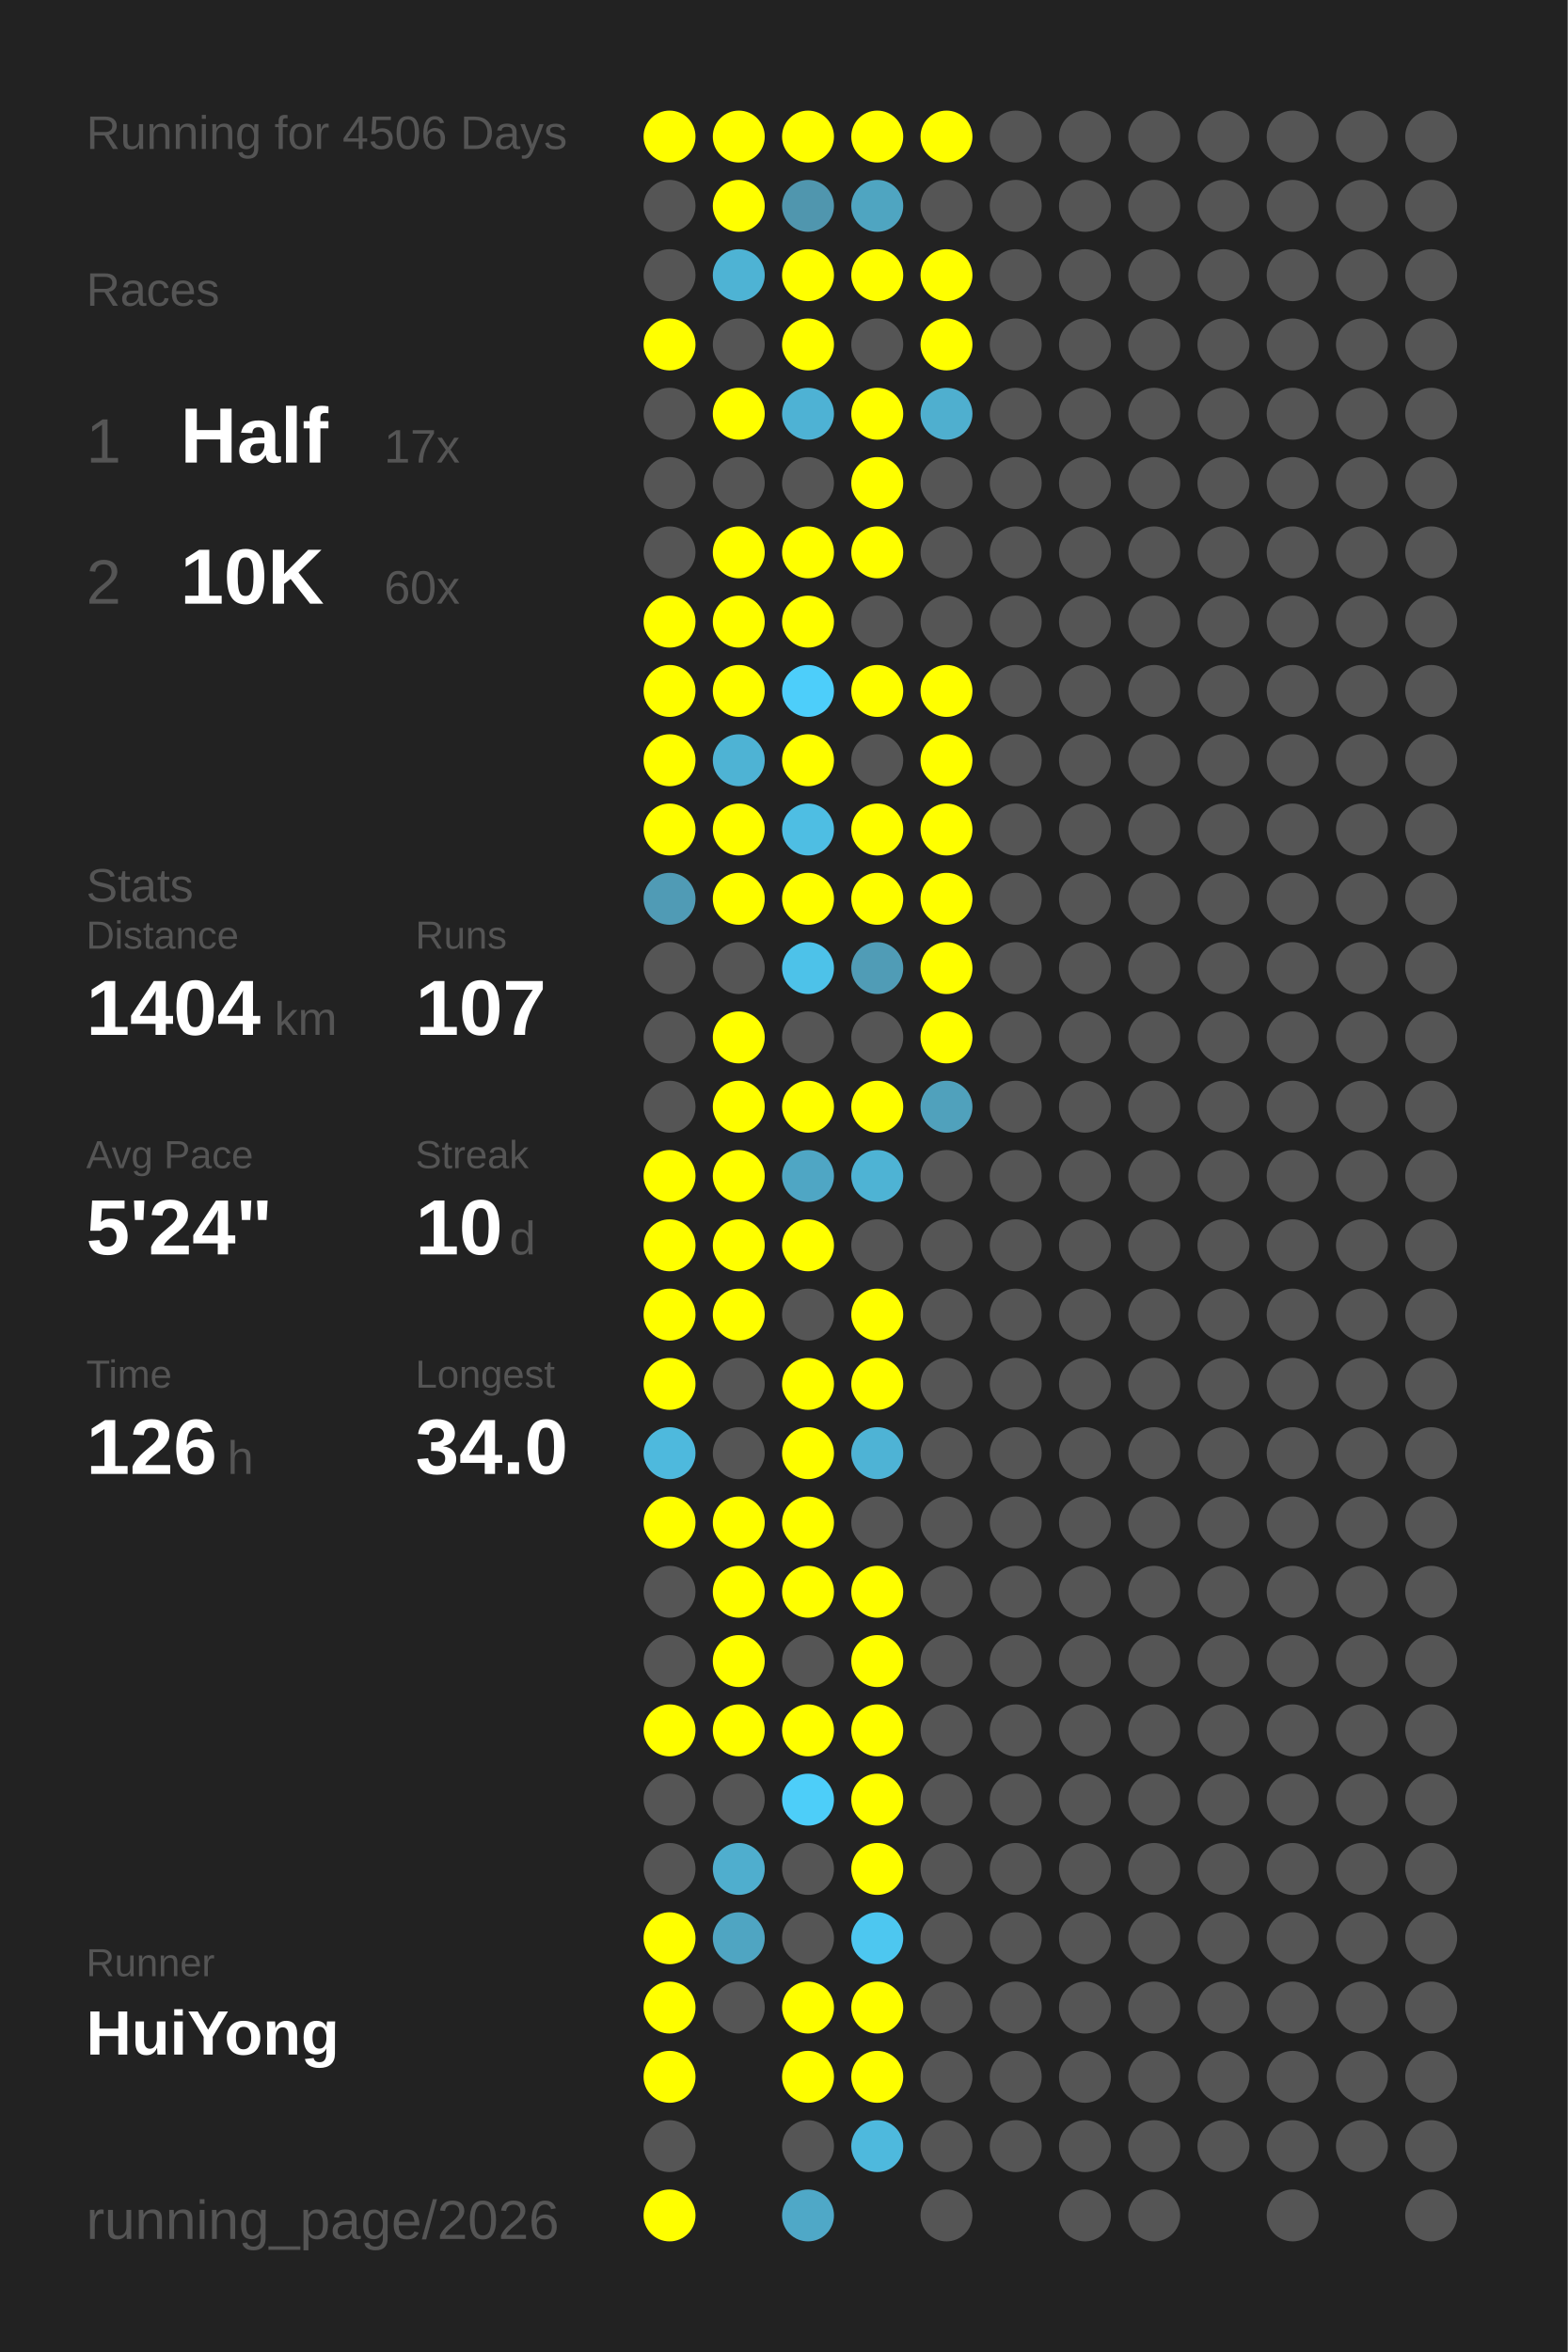
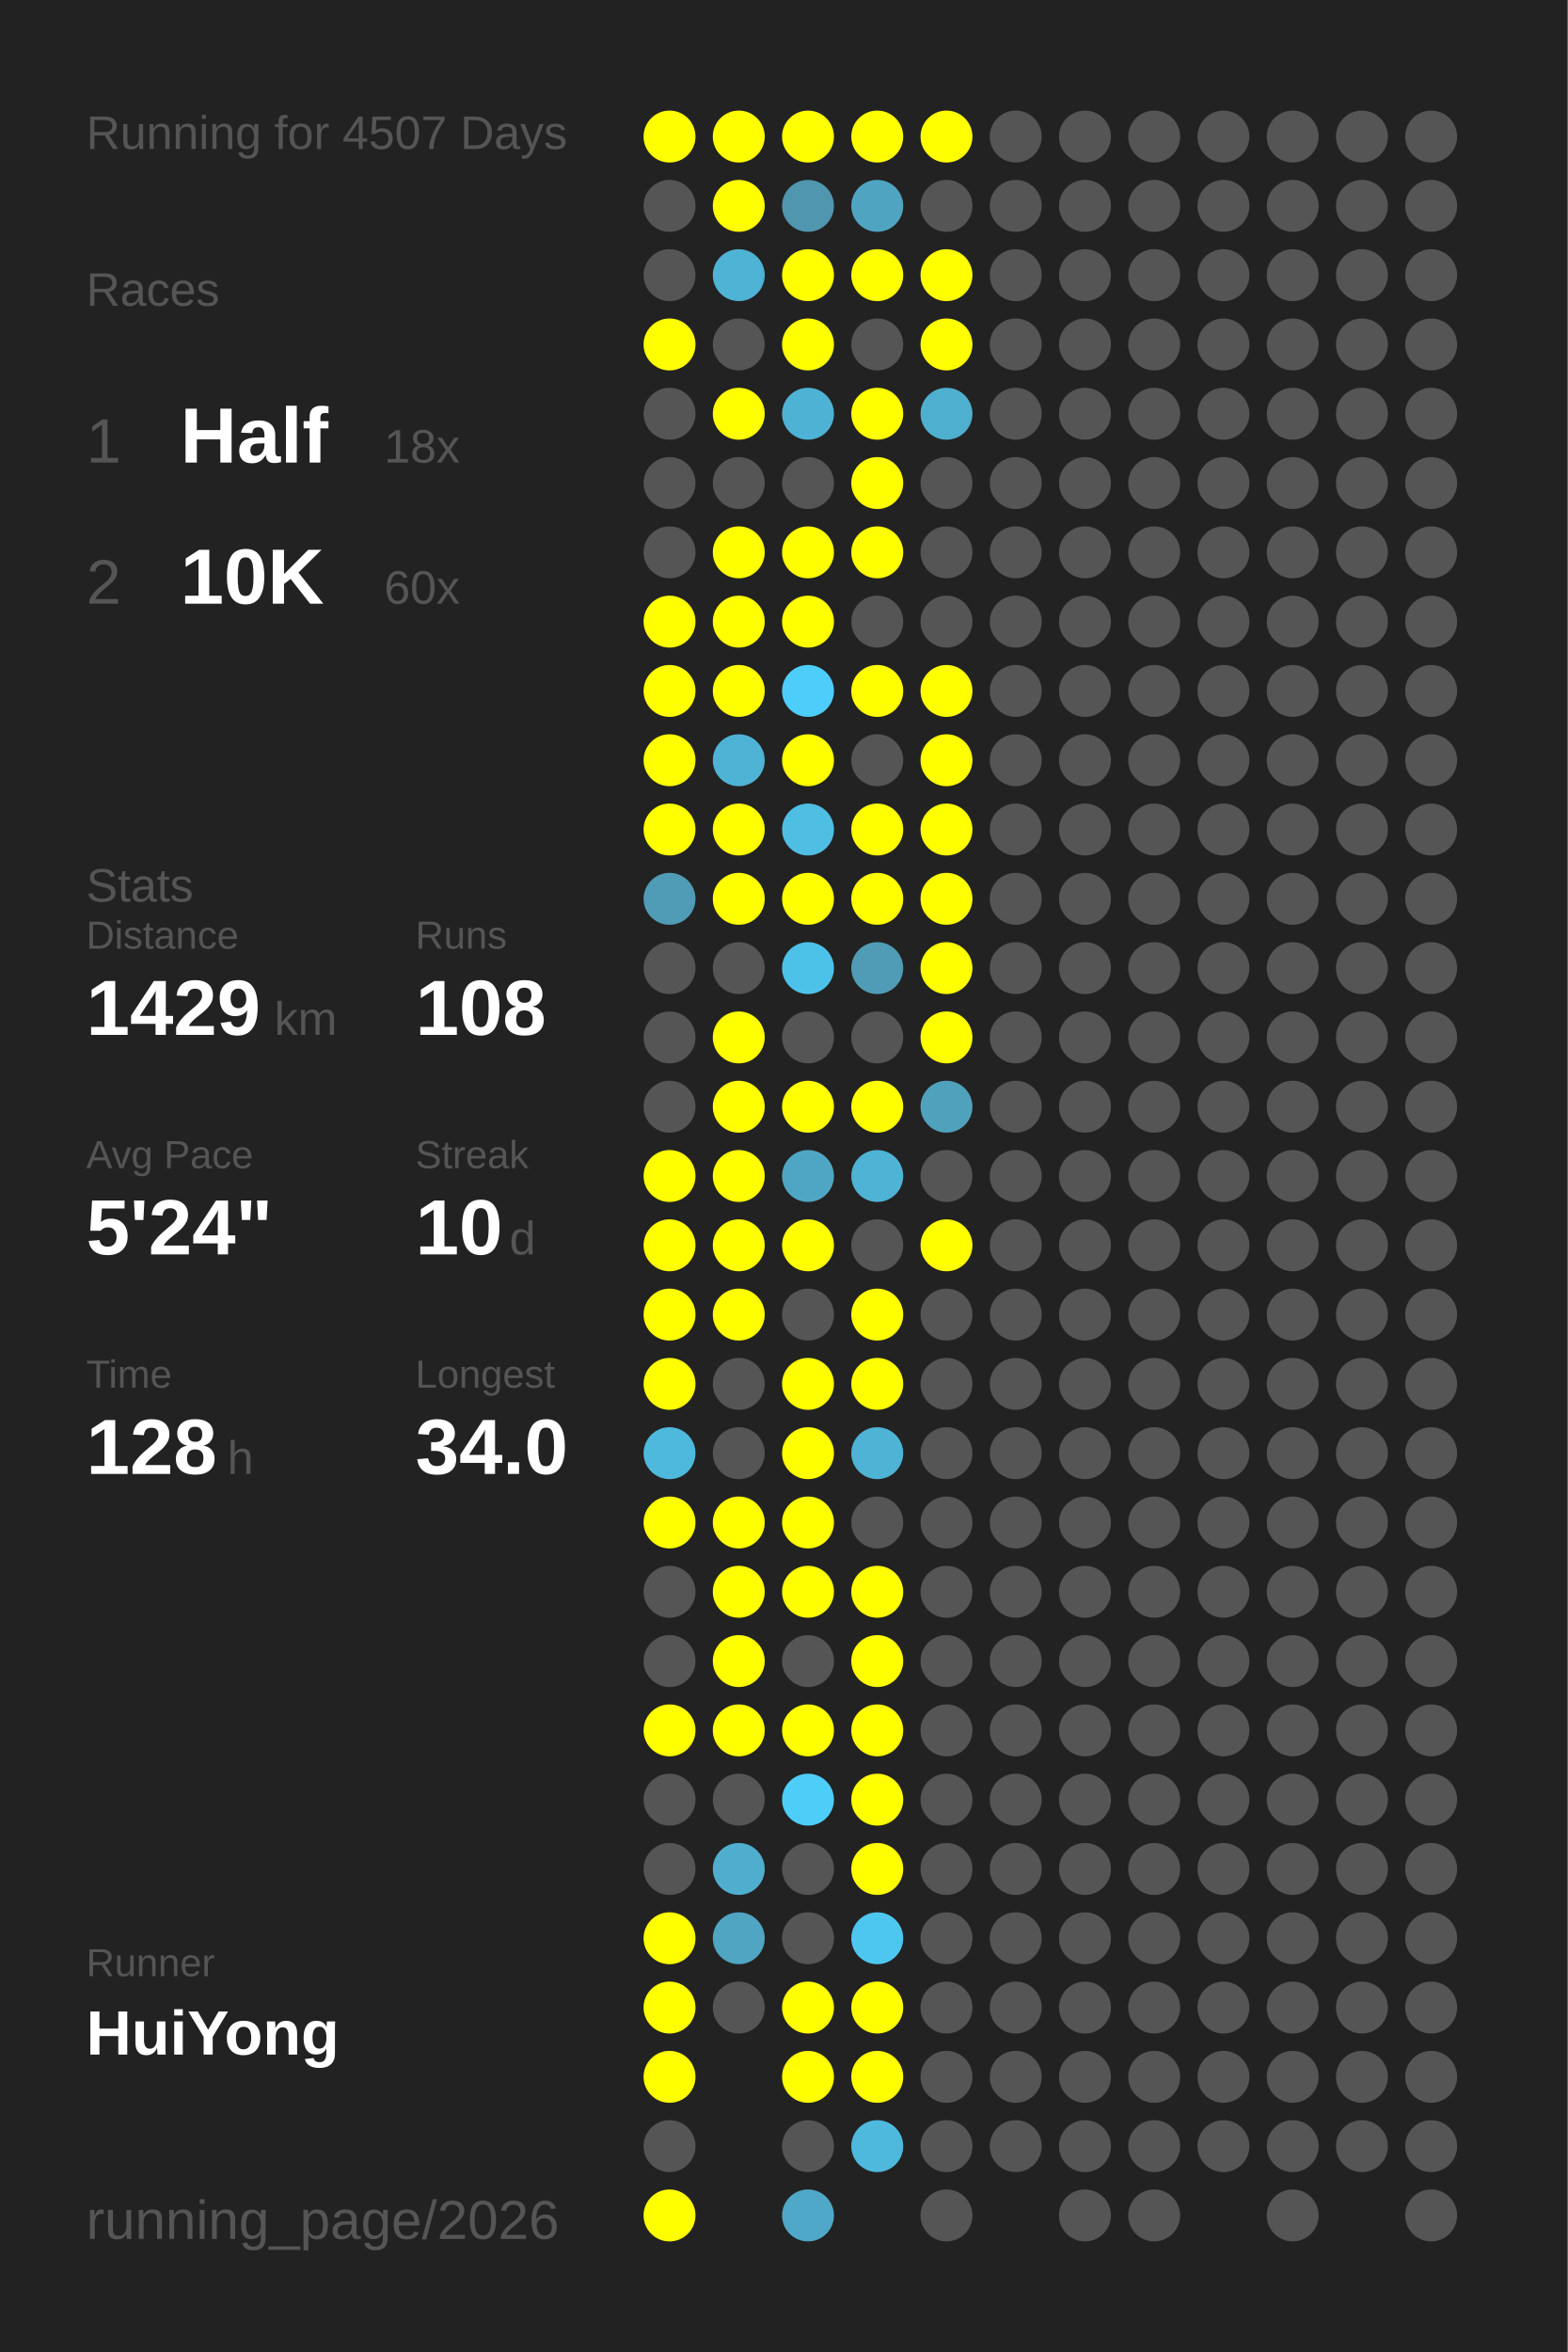
<svg xmlns="http://www.w3.org/2000/svg" baseProfile="full" height="300mm" version="1.1" viewBox="0,0,200,300" width="200mm">
  <defs />
  <rect fill="#222222" height="300" width="200" x="0" y="0" />
-   <text fill="#555555" style="font-size:6px; font-family:Arial;" x="11" y="19">Running for 4506 Days</text>
+   <text fill="#555555" style="font-size:6px; font-family:Arial;" x="11" y="19">Running for 4507 Days</text>
  <text fill="#555555" style="font-size:6px; font-family:Arial;" x="11" y="39">Races</text>
  <text fill="#555555" style="font-size:8px; font-family:Arial;" x="11" y="59">1</text>
  <text fill="#FFFFFF" style="font-size:10px; font-family:Arial; font-weight:bold;" x="23" y="59">Half</text>
-   <text fill="#555555" style="font-size:6px; font-family:Arial;" x="49" y="59">17x</text>
+   <text fill="#555555" style="font-size:6px; font-family:Arial;" x="49" y="59">18x</text>
  <text fill="#555555" style="font-size:8px; font-family:Arial;" x="11" y="77">2</text>
  <text fill="#FFFFFF" style="font-size:10px; font-family:Arial; font-weight:bold;" x="23" y="77">10K</text>
  <text fill="#555555" style="font-size:6px; font-family:Arial;" x="49" y="77">60x</text>
  <text fill="#555555" style="font-size:6px; font-family:Arial;" x="11" y="115">Stats</text>
  <text fill="#555555" style="font-size:5px; font-family:Arial;" x="11" y="121">Distance</text>
-   <text fill="#FFFFFF" style="font-size:10px; font-family:Arial; font-weight:bold;" x="11" y="132">1404</text>
+   <text fill="#FFFFFF" style="font-size:10px; font-family:Arial; font-weight:bold;" x="11" y="132">1429</text>
  <text fill="#555555" style="font-size:6px; font-family:Arial;" x="35" y="132">km</text>
  <text fill="#555555" style="font-size:5px; font-family:Arial;" x="53" y="121">Runs</text>
-   <text fill="#FFFFFF" style="font-size:10px; font-family:Arial; font-weight:bold;" x="53" y="132">107</text>
+   <text fill="#FFFFFF" style="font-size:10px; font-family:Arial; font-weight:bold;" x="53" y="132">108</text>
  <text fill="#555555" style="font-size:5px; font-family:Arial;" x="11" y="149">Avg Pace</text>
  <text fill="#FFFFFF" style="font-size:10px; font-family:Arial; font-weight:bold;" x="11" y="160">5'24"</text>
  <text fill="#555555" style="font-size:5px; font-family:Arial;" x="53" y="149">Streak</text>
  <text fill="#FFFFFF" style="font-size:10px; font-family:Arial; font-weight:bold;" x="53" y="160">10</text>
  <text fill="#555555" style="font-size:6px; font-family:Arial;" x="65" y="160">d</text>
  <text fill="#555555" style="font-size:5px; font-family:Arial;" x="11" y="177">Time</text>
-   <text fill="#FFFFFF" style="font-size:10px; font-family:Arial; font-weight:bold;" x="11" y="188">126</text>
+   <text fill="#FFFFFF" style="font-size:10px; font-family:Arial; font-weight:bold;" x="11" y="188">128</text>
  <text fill="#555555" style="font-size:6px; font-family:Arial;" x="29" y="188">h</text>
  <text fill="#555555" style="font-size:5px; font-family:Arial;" x="53" y="177">Longest</text>
  <text fill="#FFFFFF" style="font-size:10px; font-family:Arial; font-weight:bold;" x="53" y="188">34.0</text>
  <text fill="#555555" style="font-size:5px; font-family:Arial;" x="11" y="252.065">Runner</text>
  <text fill="#FFFFFF" style="font-size:8px; font-family:Arial; font-weight:bold;" x="11" y="262.065">HuiYong</text>
  <text fill="#555555" style="font-size:7px; font-family:Arial;" x="11" y="285.581">running_page/2026</text>
  <circle cx="85.417" cy="17.419" fill="#FFFF00" r="3.312" />
  <circle cx="85.417" cy="26.258" fill="#555555" r="3.312" />
  <circle cx="85.417" cy="35.097" fill="#555555" r="3.312" />
  <circle cx="85.417" cy="43.935" fill="#FFFF00" r="3.312" />
  <circle cx="85.417" cy="52.774" fill="#555555" r="3.312" />
  <circle cx="85.417" cy="61.613" fill="#555555" r="3.312" />
  <circle cx="85.417" cy="70.452" fill="#555555" r="3.312" />
  <circle cx="85.417" cy="79.29" fill="#FFFF00" r="3.312" />
  <circle cx="85.417" cy="88.129" fill="#FFFF00" r="3.312" />
  <circle cx="85.417" cy="96.968" fill="#FFFF00" r="3.312" />
  <circle cx="85.417" cy="105.806" fill="#FFFF00" r="3.312" />
  <circle cx="85.417" cy="114.645" fill="#509bb5" r="3.312" />
  <circle cx="85.417" cy="123.484" fill="#555555" r="3.312" />
  <circle cx="85.417" cy="132.323" fill="#555555" r="3.312" />
  <circle cx="85.417" cy="141.161" fill="#555555" r="3.312" />
  <circle cx="85.417" cy="150" fill="#FFFF00" r="3.312" />
  <circle cx="85.417" cy="158.839" fill="#FFFF00" r="3.312" />
  <circle cx="85.417" cy="167.677" fill="#FFFF00" r="3.312" />
  <circle cx="85.417" cy="176.516" fill="#FFFF00" r="3.312" />
  <circle cx="85.417" cy="185.355" fill="#4eb9dd" r="3.312" />
  <circle cx="85.417" cy="194.194" fill="#FFFF00" r="3.312" />
  <circle cx="85.417" cy="203.032" fill="#555555" r="3.312" />
  <circle cx="85.417" cy="211.871" fill="#555555" r="3.312" />
  <circle cx="85.417" cy="220.71" fill="#FFFF00" r="3.312" />
  <circle cx="85.417" cy="229.548" fill="#555555" r="3.312" />
  <circle cx="85.417" cy="238.387" fill="#555555" r="3.312" />
  <circle cx="85.417" cy="247.226" fill="#FFFF00" r="3.312" />
  <circle cx="85.417" cy="256.065" fill="#FFFF00" r="3.312" />
  <circle cx="85.417" cy="264.903" fill="#FFFF00" r="3.312" />
  <circle cx="85.417" cy="273.742" fill="#555555" r="3.312" />
  <circle cx="85.417" cy="282.581" fill="#FFFF00" r="3.312" />
  <circle cx="94.25" cy="17.419" fill="#FFFF00" r="3.312" />
  <circle cx="94.25" cy="26.258" fill="#FFFF00" r="3.312" />
  <circle cx="94.25" cy="35.097" fill="#4eb3d4" r="3.312" />
  <circle cx="94.25" cy="43.935" fill="#555555" r="3.312" />
  <circle cx="94.25" cy="52.774" fill="#FFFF00" r="3.312" />
  <circle cx="94.25" cy="61.613" fill="#555555" r="3.312" />
  <circle cx="94.25" cy="70.452" fill="#FFFF00" r="3.312" />
  <circle cx="94.25" cy="79.29" fill="#FFFF00" r="3.312" />
  <circle cx="94.25" cy="88.129" fill="#FFFF00" r="3.312" />
  <circle cx="94.25" cy="96.968" fill="#4eb3d4" r="3.312" />
  <circle cx="94.25" cy="105.806" fill="#FFFF00" r="3.312" />
  <circle cx="94.25" cy="114.645" fill="#FFFF00" r="3.312" />
  <circle cx="94.25" cy="123.484" fill="#555555" r="3.312" />
  <circle cx="94.25" cy="132.323" fill="#FFFF00" r="3.312" />
  <circle cx="94.25" cy="141.161" fill="#FFFF00" r="3.312" />
  <circle cx="94.25" cy="150" fill="#FFFF00" r="3.312" />
  <circle cx="94.25" cy="158.839" fill="#FFFF00" r="3.312" />
  <circle cx="94.25" cy="167.677" fill="#FFFF00" r="3.312" />
  <circle cx="94.25" cy="176.516" fill="#555555" r="3.312" />
  <circle cx="94.25" cy="185.355" fill="#555555" r="3.312" />
  <circle cx="94.25" cy="194.194" fill="#FFFF00" r="3.312" />
  <circle cx="94.25" cy="203.032" fill="#FFFF00" r="3.312" />
  <circle cx="94.25" cy="211.871" fill="#FFFF00" r="3.312" />
  <circle cx="94.25" cy="220.71" fill="#FFFF00" r="3.312" />
  <circle cx="94.25" cy="229.548" fill="#555555" r="3.312" />
  <circle cx="94.25" cy="238.387" fill="#4faece" r="3.312" />
  <circle cx="94.25" cy="247.226" fill="#4fa5c2" r="3.312" />
  <circle cx="94.25" cy="256.065" fill="#555555" r="3.312" />
  <circle cx="103.083" cy="17.419" fill="#FFFF00" r="3.312" />
  <circle cx="103.083" cy="26.258" fill="#5096ae" r="3.312" />
  <circle cx="103.083" cy="35.097" fill="#FFFF00" r="3.312" />
  <circle cx="103.083" cy="43.935" fill="#FFFF00" r="3.312" />
  <circle cx="103.083" cy="52.774" fill="#4eb2d4" r="3.312" />
  <circle cx="103.083" cy="61.613" fill="#555555" r="3.312" />
  <circle cx="103.083" cy="70.452" fill="#FFFF00" r="3.312" />
  <circle cx="103.083" cy="79.29" fill="#FFFF00" r="3.312" />
  <circle cx="103.083" cy="88.129" fill="#4dcefa" r="3.312" />
  <circle cx="103.083" cy="96.968" fill="#FFFF00" r="3.312" />
  <circle cx="103.083" cy="105.806" fill="#4ebee3" r="3.312" />
  <circle cx="103.083" cy="114.645" fill="#FFFF00" r="3.312" />
  <circle cx="103.083" cy="123.484" fill="#4dc2e9" r="3.312" />
  <circle cx="103.083" cy="132.323" fill="#555555" r="3.312" />
  <circle cx="103.083" cy="141.161" fill="#FFFF00" r="3.312" />
  <circle cx="103.083" cy="150" fill="#4fa6c4" r="3.312" />
  <circle cx="103.083" cy="158.839" fill="#FFFF00" r="3.312" />
  <circle cx="103.083" cy="167.677" fill="#555555" r="3.312" />
  <circle cx="103.083" cy="176.516" fill="#FFFF00" r="3.312" />
  <circle cx="103.083" cy="185.355" fill="#FFFF00" r="3.312" />
  <circle cx="103.083" cy="194.194" fill="#FFFF00" r="3.312" />
  <circle cx="103.083" cy="203.032" fill="#FFFF00" r="3.312" />
  <circle cx="103.083" cy="211.871" fill="#555555" r="3.312" />
  <circle cx="103.083" cy="220.71" fill="#FFFF00" r="3.312" />
  <circle cx="103.083" cy="229.548" fill="#4dcef9" r="3.312" />
  <circle cx="103.083" cy="238.387" fill="#555555" r="3.312" />
  <circle cx="103.083" cy="247.226" fill="#555555" r="3.312" />
  <circle cx="103.083" cy="256.065" fill="#FFFF00" r="3.312" />
  <circle cx="103.083" cy="264.903" fill="#FFFF00" r="3.312" />
  <circle cx="103.083" cy="273.742" fill="#555555" r="3.312" />
  <circle cx="103.083" cy="282.581" fill="#4fa8c7" r="3.312" />
  <circle cx="111.917" cy="17.419" fill="#FFFF00" r="3.312" />
  <circle cx="111.917" cy="26.258" fill="#4fa5c1" r="3.312" />
  <circle cx="111.917" cy="35.097" fill="#FFFF00" r="3.312" />
  <circle cx="111.917" cy="43.935" fill="#555555" r="3.312" />
  <circle cx="111.917" cy="52.774" fill="#FFFF00" r="3.312" />
  <circle cx="111.917" cy="61.613" fill="#FFFF00" r="3.312" />
  <circle cx="111.917" cy="70.452" fill="#FFFF00" r="3.312" />
  <circle cx="111.917" cy="79.29" fill="#555555" r="3.312" />
  <circle cx="111.917" cy="88.129" fill="#FFFF00" r="3.312" />
  <circle cx="111.917" cy="96.968" fill="#555555" r="3.312" />
  <circle cx="111.917" cy="105.806" fill="#FFFF00" r="3.312" />
  <circle cx="111.917" cy="114.645" fill="#FFFF00" r="3.312" />
  <circle cx="111.917" cy="123.484" fill="#509cb6" r="3.312" />
  <circle cx="111.917" cy="132.323" fill="#555555" r="3.312" />
  <circle cx="111.917" cy="141.161" fill="#FFFF00" r="3.312" />
  <circle cx="111.917" cy="150" fill="#4eb3d4" r="3.312" />
  <circle cx="111.917" cy="158.839" fill="#555555" r="3.312" />
  <circle cx="111.917" cy="167.677" fill="#FFFF00" r="3.312" />
  <circle cx="111.917" cy="176.516" fill="#FFFF00" r="3.312" />
  <circle cx="111.917" cy="185.355" fill="#4eb3d5" r="3.312" />
  <circle cx="111.917" cy="194.194" fill="#555555" r="3.312" />
  <circle cx="111.917" cy="203.032" fill="#FFFF00" r="3.312" />
  <circle cx="111.917" cy="211.871" fill="#FFFF00" r="3.312" />
  <circle cx="111.917" cy="220.71" fill="#FFFF00" r="3.312" />
  <circle cx="111.917" cy="229.548" fill="#FFFF00" r="3.312" />
  <circle cx="111.917" cy="238.387" fill="#FFFF00" r="3.312" />
  <circle cx="111.917" cy="247.226" fill="#4dc7f0" r="3.312" />
  <circle cx="111.917" cy="256.065" fill="#FFFF00" r="3.312" />
  <circle cx="111.917" cy="264.903" fill="#FFFF00" r="3.312" />
  <circle cx="111.917" cy="273.742" fill="#4eb9dd" r="3.312" />
  <circle cx="120.75" cy="17.419" fill="#FFFF00" r="3.312" />
  <circle cx="120.75" cy="26.258" fill="#555555" r="3.312" />
  <circle cx="120.75" cy="35.097" fill="#FFFF00" r="3.312" />
  <circle cx="120.75" cy="43.935" fill="#FFFF00" r="3.312" />
  <circle cx="120.75" cy="52.774" fill="#4fafcf" r="3.312" />
  <circle cx="120.75" cy="61.613" fill="#555555" r="3.312" />
  <circle cx="120.75" cy="70.452" fill="#555555" r="3.312" />
  <circle cx="120.75" cy="79.29" fill="#555555" r="3.312" />
  <circle cx="120.75" cy="88.129" fill="#FFFF00" r="3.312" />
  <circle cx="120.75" cy="96.968" fill="#FFFF00" r="3.312" />
  <circle cx="120.75" cy="105.806" fill="#FFFF00" r="3.312" />
  <circle cx="120.75" cy="114.645" fill="#FFFF00" r="3.312" />
  <circle cx="120.75" cy="123.484" fill="#FFFF00" r="3.312" />
  <circle cx="120.75" cy="132.323" fill="#FFFF00" r="3.312" />
  <circle cx="120.75" cy="141.161" fill="#50a1bc" r="3.312" />
  <circle cx="120.75" cy="150" fill="#555555" r="3.312" />
-   <circle cx="120.75" cy="158.839" fill="#555555" r="3.312" />
+   <circle cx="120.75" cy="158.839" fill="#FFFF00" r="3.312" />
  <circle cx="120.75" cy="167.677" fill="#555555" r="3.312" />
  <circle cx="120.75" cy="176.516" fill="#555555" r="3.312" />
  <circle cx="120.75" cy="185.355" fill="#555555" r="3.312" />
  <circle cx="120.75" cy="194.194" fill="#555555" r="3.312" />
  <circle cx="120.75" cy="203.032" fill="#555555" r="3.312" />
  <circle cx="120.75" cy="211.871" fill="#555555" r="3.312" />
  <circle cx="120.75" cy="220.71" fill="#555555" r="3.312" />
  <circle cx="120.75" cy="229.548" fill="#555555" r="3.312" />
  <circle cx="120.75" cy="238.387" fill="#555555" r="3.312" />
  <circle cx="120.75" cy="247.226" fill="#555555" r="3.312" />
  <circle cx="120.75" cy="256.065" fill="#555555" r="3.312" />
  <circle cx="120.75" cy="264.903" fill="#555555" r="3.312" />
  <circle cx="120.75" cy="273.742" fill="#555555" r="3.312" />
  <circle cx="120.75" cy="282.581" fill="#555555" r="3.312" />
  <circle cx="129.583" cy="17.419" fill="#555555" r="3.312" />
  <circle cx="129.583" cy="26.258" fill="#555555" r="3.312" />
  <circle cx="129.583" cy="35.097" fill="#555555" r="3.312" />
  <circle cx="129.583" cy="43.935" fill="#555555" r="3.312" />
  <circle cx="129.583" cy="52.774" fill="#555555" r="3.312" />
  <circle cx="129.583" cy="61.613" fill="#555555" r="3.312" />
  <circle cx="129.583" cy="70.452" fill="#555555" r="3.312" />
  <circle cx="129.583" cy="79.29" fill="#555555" r="3.312" />
  <circle cx="129.583" cy="88.129" fill="#555555" r="3.312" />
  <circle cx="129.583" cy="96.968" fill="#555555" r="3.312" />
  <circle cx="129.583" cy="105.806" fill="#555555" r="3.312" />
  <circle cx="129.583" cy="114.645" fill="#555555" r="3.312" />
  <circle cx="129.583" cy="123.484" fill="#555555" r="3.312" />
  <circle cx="129.583" cy="132.323" fill="#555555" r="3.312" />
  <circle cx="129.583" cy="141.161" fill="#555555" r="3.312" />
  <circle cx="129.583" cy="150" fill="#555555" r="3.312" />
  <circle cx="129.583" cy="158.839" fill="#555555" r="3.312" />
  <circle cx="129.583" cy="167.677" fill="#555555" r="3.312" />
  <circle cx="129.583" cy="176.516" fill="#555555" r="3.312" />
  <circle cx="129.583" cy="185.355" fill="#555555" r="3.312" />
  <circle cx="129.583" cy="194.194" fill="#555555" r="3.312" />
  <circle cx="129.583" cy="203.032" fill="#555555" r="3.312" />
  <circle cx="129.583" cy="211.871" fill="#555555" r="3.312" />
  <circle cx="129.583" cy="220.71" fill="#555555" r="3.312" />
  <circle cx="129.583" cy="229.548" fill="#555555" r="3.312" />
  <circle cx="129.583" cy="238.387" fill="#555555" r="3.312" />
  <circle cx="129.583" cy="247.226" fill="#555555" r="3.312" />
  <circle cx="129.583" cy="256.065" fill="#555555" r="3.312" />
  <circle cx="129.583" cy="264.903" fill="#555555" r="3.312" />
  <circle cx="129.583" cy="273.742" fill="#555555" r="3.312" />
  <circle cx="138.417" cy="17.419" fill="#555555" r="3.312" />
  <circle cx="138.417" cy="26.258" fill="#555555" r="3.312" />
  <circle cx="138.417" cy="35.097" fill="#555555" r="3.312" />
  <circle cx="138.417" cy="43.935" fill="#555555" r="3.312" />
  <circle cx="138.417" cy="52.774" fill="#555555" r="3.312" />
  <circle cx="138.417" cy="61.613" fill="#555555" r="3.312" />
  <circle cx="138.417" cy="70.452" fill="#555555" r="3.312" />
  <circle cx="138.417" cy="79.29" fill="#555555" r="3.312" />
  <circle cx="138.417" cy="88.129" fill="#555555" r="3.312" />
  <circle cx="138.417" cy="96.968" fill="#555555" r="3.312" />
  <circle cx="138.417" cy="105.806" fill="#555555" r="3.312" />
  <circle cx="138.417" cy="114.645" fill="#555555" r="3.312" />
  <circle cx="138.417" cy="123.484" fill="#555555" r="3.312" />
  <circle cx="138.417" cy="132.323" fill="#555555" r="3.312" />
  <circle cx="138.417" cy="141.161" fill="#555555" r="3.312" />
  <circle cx="138.417" cy="150" fill="#555555" r="3.312" />
  <circle cx="138.417" cy="158.839" fill="#555555" r="3.312" />
  <circle cx="138.417" cy="167.677" fill="#555555" r="3.312" />
  <circle cx="138.417" cy="176.516" fill="#555555" r="3.312" />
  <circle cx="138.417" cy="185.355" fill="#555555" r="3.312" />
  <circle cx="138.417" cy="194.194" fill="#555555" r="3.312" />
  <circle cx="138.417" cy="203.032" fill="#555555" r="3.312" />
  <circle cx="138.417" cy="211.871" fill="#555555" r="3.312" />
  <circle cx="138.417" cy="220.71" fill="#555555" r="3.312" />
  <circle cx="138.417" cy="229.548" fill="#555555" r="3.312" />
  <circle cx="138.417" cy="238.387" fill="#555555" r="3.312" />
  <circle cx="138.417" cy="247.226" fill="#555555" r="3.312" />
  <circle cx="138.417" cy="256.065" fill="#555555" r="3.312" />
  <circle cx="138.417" cy="264.903" fill="#555555" r="3.312" />
  <circle cx="138.417" cy="273.742" fill="#555555" r="3.312" />
  <circle cx="138.417" cy="282.581" fill="#555555" r="3.312" />
  <circle cx="147.25" cy="17.419" fill="#555555" r="3.312" />
  <circle cx="147.25" cy="26.258" fill="#555555" r="3.312" />
  <circle cx="147.25" cy="35.097" fill="#555555" r="3.312" />
  <circle cx="147.25" cy="43.935" fill="#555555" r="3.312" />
  <circle cx="147.25" cy="52.774" fill="#555555" r="3.312" />
  <circle cx="147.25" cy="61.613" fill="#555555" r="3.312" />
  <circle cx="147.25" cy="70.452" fill="#555555" r="3.312" />
  <circle cx="147.25" cy="79.29" fill="#555555" r="3.312" />
  <circle cx="147.25" cy="88.129" fill="#555555" r="3.312" />
  <circle cx="147.25" cy="96.968" fill="#555555" r="3.312" />
  <circle cx="147.25" cy="105.806" fill="#555555" r="3.312" />
  <circle cx="147.25" cy="114.645" fill="#555555" r="3.312" />
  <circle cx="147.25" cy="123.484" fill="#555555" r="3.312" />
  <circle cx="147.25" cy="132.323" fill="#555555" r="3.312" />
  <circle cx="147.25" cy="141.161" fill="#555555" r="3.312" />
  <circle cx="147.25" cy="150" fill="#555555" r="3.312" />
  <circle cx="147.25" cy="158.839" fill="#555555" r="3.312" />
  <circle cx="147.25" cy="167.677" fill="#555555" r="3.312" />
  <circle cx="147.25" cy="176.516" fill="#555555" r="3.312" />
  <circle cx="147.25" cy="185.355" fill="#555555" r="3.312" />
  <circle cx="147.25" cy="194.194" fill="#555555" r="3.312" />
  <circle cx="147.25" cy="203.032" fill="#555555" r="3.312" />
  <circle cx="147.25" cy="211.871" fill="#555555" r="3.312" />
  <circle cx="147.25" cy="220.71" fill="#555555" r="3.312" />
  <circle cx="147.25" cy="229.548" fill="#555555" r="3.312" />
  <circle cx="147.25" cy="238.387" fill="#555555" r="3.312" />
  <circle cx="147.25" cy="247.226" fill="#555555" r="3.312" />
  <circle cx="147.25" cy="256.065" fill="#555555" r="3.312" />
  <circle cx="147.25" cy="264.903" fill="#555555" r="3.312" />
  <circle cx="147.25" cy="273.742" fill="#555555" r="3.312" />
  <circle cx="147.25" cy="282.581" fill="#555555" r="3.312" />
  <circle cx="156.083" cy="17.419" fill="#555555" r="3.312" />
  <circle cx="156.083" cy="26.258" fill="#555555" r="3.312" />
  <circle cx="156.083" cy="35.097" fill="#555555" r="3.312" />
  <circle cx="156.083" cy="43.935" fill="#555555" r="3.312" />
  <circle cx="156.083" cy="52.774" fill="#555555" r="3.312" />
  <circle cx="156.083" cy="61.613" fill="#555555" r="3.312" />
  <circle cx="156.083" cy="70.452" fill="#555555" r="3.312" />
  <circle cx="156.083" cy="79.29" fill="#555555" r="3.312" />
  <circle cx="156.083" cy="88.129" fill="#555555" r="3.312" />
  <circle cx="156.083" cy="96.968" fill="#555555" r="3.312" />
  <circle cx="156.083" cy="105.806" fill="#555555" r="3.312" />
  <circle cx="156.083" cy="114.645" fill="#555555" r="3.312" />
  <circle cx="156.083" cy="123.484" fill="#555555" r="3.312" />
  <circle cx="156.083" cy="132.323" fill="#555555" r="3.312" />
  <circle cx="156.083" cy="141.161" fill="#555555" r="3.312" />
  <circle cx="156.083" cy="150" fill="#555555" r="3.312" />
  <circle cx="156.083" cy="158.839" fill="#555555" r="3.312" />
  <circle cx="156.083" cy="167.677" fill="#555555" r="3.312" />
  <circle cx="156.083" cy="176.516" fill="#555555" r="3.312" />
  <circle cx="156.083" cy="185.355" fill="#555555" r="3.312" />
  <circle cx="156.083" cy="194.194" fill="#555555" r="3.312" />
  <circle cx="156.083" cy="203.032" fill="#555555" r="3.312" />
  <circle cx="156.083" cy="211.871" fill="#555555" r="3.312" />
  <circle cx="156.083" cy="220.71" fill="#555555" r="3.312" />
  <circle cx="156.083" cy="229.548" fill="#555555" r="3.312" />
  <circle cx="156.083" cy="238.387" fill="#555555" r="3.312" />
  <circle cx="156.083" cy="247.226" fill="#555555" r="3.312" />
  <circle cx="156.083" cy="256.065" fill="#555555" r="3.312" />
  <circle cx="156.083" cy="264.903" fill="#555555" r="3.312" />
  <circle cx="156.083" cy="273.742" fill="#555555" r="3.312" />
  <circle cx="164.917" cy="17.419" fill="#555555" r="3.312" />
  <circle cx="164.917" cy="26.258" fill="#555555" r="3.312" />
  <circle cx="164.917" cy="35.097" fill="#555555" r="3.312" />
  <circle cx="164.917" cy="43.935" fill="#555555" r="3.312" />
  <circle cx="164.917" cy="52.774" fill="#555555" r="3.312" />
  <circle cx="164.917" cy="61.613" fill="#555555" r="3.312" />
  <circle cx="164.917" cy="70.452" fill="#555555" r="3.312" />
  <circle cx="164.917" cy="79.29" fill="#555555" r="3.312" />
  <circle cx="164.917" cy="88.129" fill="#555555" r="3.312" />
  <circle cx="164.917" cy="96.968" fill="#555555" r="3.312" />
  <circle cx="164.917" cy="105.806" fill="#555555" r="3.312" />
  <circle cx="164.917" cy="114.645" fill="#555555" r="3.312" />
  <circle cx="164.917" cy="123.484" fill="#555555" r="3.312" />
  <circle cx="164.917" cy="132.323" fill="#555555" r="3.312" />
  <circle cx="164.917" cy="141.161" fill="#555555" r="3.312" />
  <circle cx="164.917" cy="150" fill="#555555" r="3.312" />
  <circle cx="164.917" cy="158.839" fill="#555555" r="3.312" />
  <circle cx="164.917" cy="167.677" fill="#555555" r="3.312" />
  <circle cx="164.917" cy="176.516" fill="#555555" r="3.312" />
  <circle cx="164.917" cy="185.355" fill="#555555" r="3.312" />
  <circle cx="164.917" cy="194.194" fill="#555555" r="3.312" />
  <circle cx="164.917" cy="203.032" fill="#555555" r="3.312" />
  <circle cx="164.917" cy="211.871" fill="#555555" r="3.312" />
  <circle cx="164.917" cy="220.71" fill="#555555" r="3.312" />
  <circle cx="164.917" cy="229.548" fill="#555555" r="3.312" />
  <circle cx="164.917" cy="238.387" fill="#555555" r="3.312" />
  <circle cx="164.917" cy="247.226" fill="#555555" r="3.312" />
  <circle cx="164.917" cy="256.065" fill="#555555" r="3.312" />
  <circle cx="164.917" cy="264.903" fill="#555555" r="3.312" />
  <circle cx="164.917" cy="273.742" fill="#555555" r="3.312" />
  <circle cx="164.917" cy="282.581" fill="#555555" r="3.312" />
  <circle cx="173.75" cy="17.419" fill="#555555" r="3.312" />
  <circle cx="173.75" cy="26.258" fill="#555555" r="3.312" />
  <circle cx="173.75" cy="35.097" fill="#555555" r="3.312" />
  <circle cx="173.75" cy="43.935" fill="#555555" r="3.312" />
  <circle cx="173.75" cy="52.774" fill="#555555" r="3.312" />
  <circle cx="173.75" cy="61.613" fill="#555555" r="3.312" />
  <circle cx="173.75" cy="70.452" fill="#555555" r="3.312" />
  <circle cx="173.75" cy="79.29" fill="#555555" r="3.312" />
  <circle cx="173.75" cy="88.129" fill="#555555" r="3.312" />
  <circle cx="173.75" cy="96.968" fill="#555555" r="3.312" />
  <circle cx="173.75" cy="105.806" fill="#555555" r="3.312" />
  <circle cx="173.75" cy="114.645" fill="#555555" r="3.312" />
  <circle cx="173.75" cy="123.484" fill="#555555" r="3.312" />
  <circle cx="173.75" cy="132.323" fill="#555555" r="3.312" />
  <circle cx="173.75" cy="141.161" fill="#555555" r="3.312" />
  <circle cx="173.75" cy="150" fill="#555555" r="3.312" />
  <circle cx="173.75" cy="158.839" fill="#555555" r="3.312" />
  <circle cx="173.75" cy="167.677" fill="#555555" r="3.312" />
  <circle cx="173.75" cy="176.516" fill="#555555" r="3.312" />
  <circle cx="173.75" cy="185.355" fill="#555555" r="3.312" />
  <circle cx="173.75" cy="194.194" fill="#555555" r="3.312" />
  <circle cx="173.75" cy="203.032" fill="#555555" r="3.312" />
  <circle cx="173.75" cy="211.871" fill="#555555" r="3.312" />
  <circle cx="173.75" cy="220.71" fill="#555555" r="3.312" />
  <circle cx="173.75" cy="229.548" fill="#555555" r="3.312" />
  <circle cx="173.75" cy="238.387" fill="#555555" r="3.312" />
  <circle cx="173.75" cy="247.226" fill="#555555" r="3.312" />
  <circle cx="173.75" cy="256.065" fill="#555555" r="3.312" />
  <circle cx="173.75" cy="264.903" fill="#555555" r="3.312" />
  <circle cx="173.75" cy="273.742" fill="#555555" r="3.312" />
  <circle cx="182.583" cy="17.419" fill="#555555" r="3.312" />
  <circle cx="182.583" cy="26.258" fill="#555555" r="3.312" />
  <circle cx="182.583" cy="35.097" fill="#555555" r="3.312" />
  <circle cx="182.583" cy="43.935" fill="#555555" r="3.312" />
  <circle cx="182.583" cy="52.774" fill="#555555" r="3.312" />
  <circle cx="182.583" cy="61.613" fill="#555555" r="3.312" />
  <circle cx="182.583" cy="70.452" fill="#555555" r="3.312" />
  <circle cx="182.583" cy="79.29" fill="#555555" r="3.312" />
  <circle cx="182.583" cy="88.129" fill="#555555" r="3.312" />
  <circle cx="182.583" cy="96.968" fill="#555555" r="3.312" />
  <circle cx="182.583" cy="105.806" fill="#555555" r="3.312" />
  <circle cx="182.583" cy="114.645" fill="#555555" r="3.312" />
  <circle cx="182.583" cy="123.484" fill="#555555" r="3.312" />
  <circle cx="182.583" cy="132.323" fill="#555555" r="3.312" />
  <circle cx="182.583" cy="141.161" fill="#555555" r="3.312" />
  <circle cx="182.583" cy="150" fill="#555555" r="3.312" />
  <circle cx="182.583" cy="158.839" fill="#555555" r="3.312" />
  <circle cx="182.583" cy="167.677" fill="#555555" r="3.312" />
  <circle cx="182.583" cy="176.516" fill="#555555" r="3.312" />
  <circle cx="182.583" cy="185.355" fill="#555555" r="3.312" />
  <circle cx="182.583" cy="194.194" fill="#555555" r="3.312" />
  <circle cx="182.583" cy="203.032" fill="#555555" r="3.312" />
  <circle cx="182.583" cy="211.871" fill="#555555" r="3.312" />
  <circle cx="182.583" cy="220.71" fill="#555555" r="3.312" />
  <circle cx="182.583" cy="229.548" fill="#555555" r="3.312" />
  <circle cx="182.583" cy="238.387" fill="#555555" r="3.312" />
  <circle cx="182.583" cy="247.226" fill="#555555" r="3.312" />
  <circle cx="182.583" cy="256.065" fill="#555555" r="3.312" />
  <circle cx="182.583" cy="264.903" fill="#555555" r="3.312" />
  <circle cx="182.583" cy="273.742" fill="#555555" r="3.312" />
  <circle cx="182.583" cy="282.581" fill="#555555" r="3.312" />
</svg>
